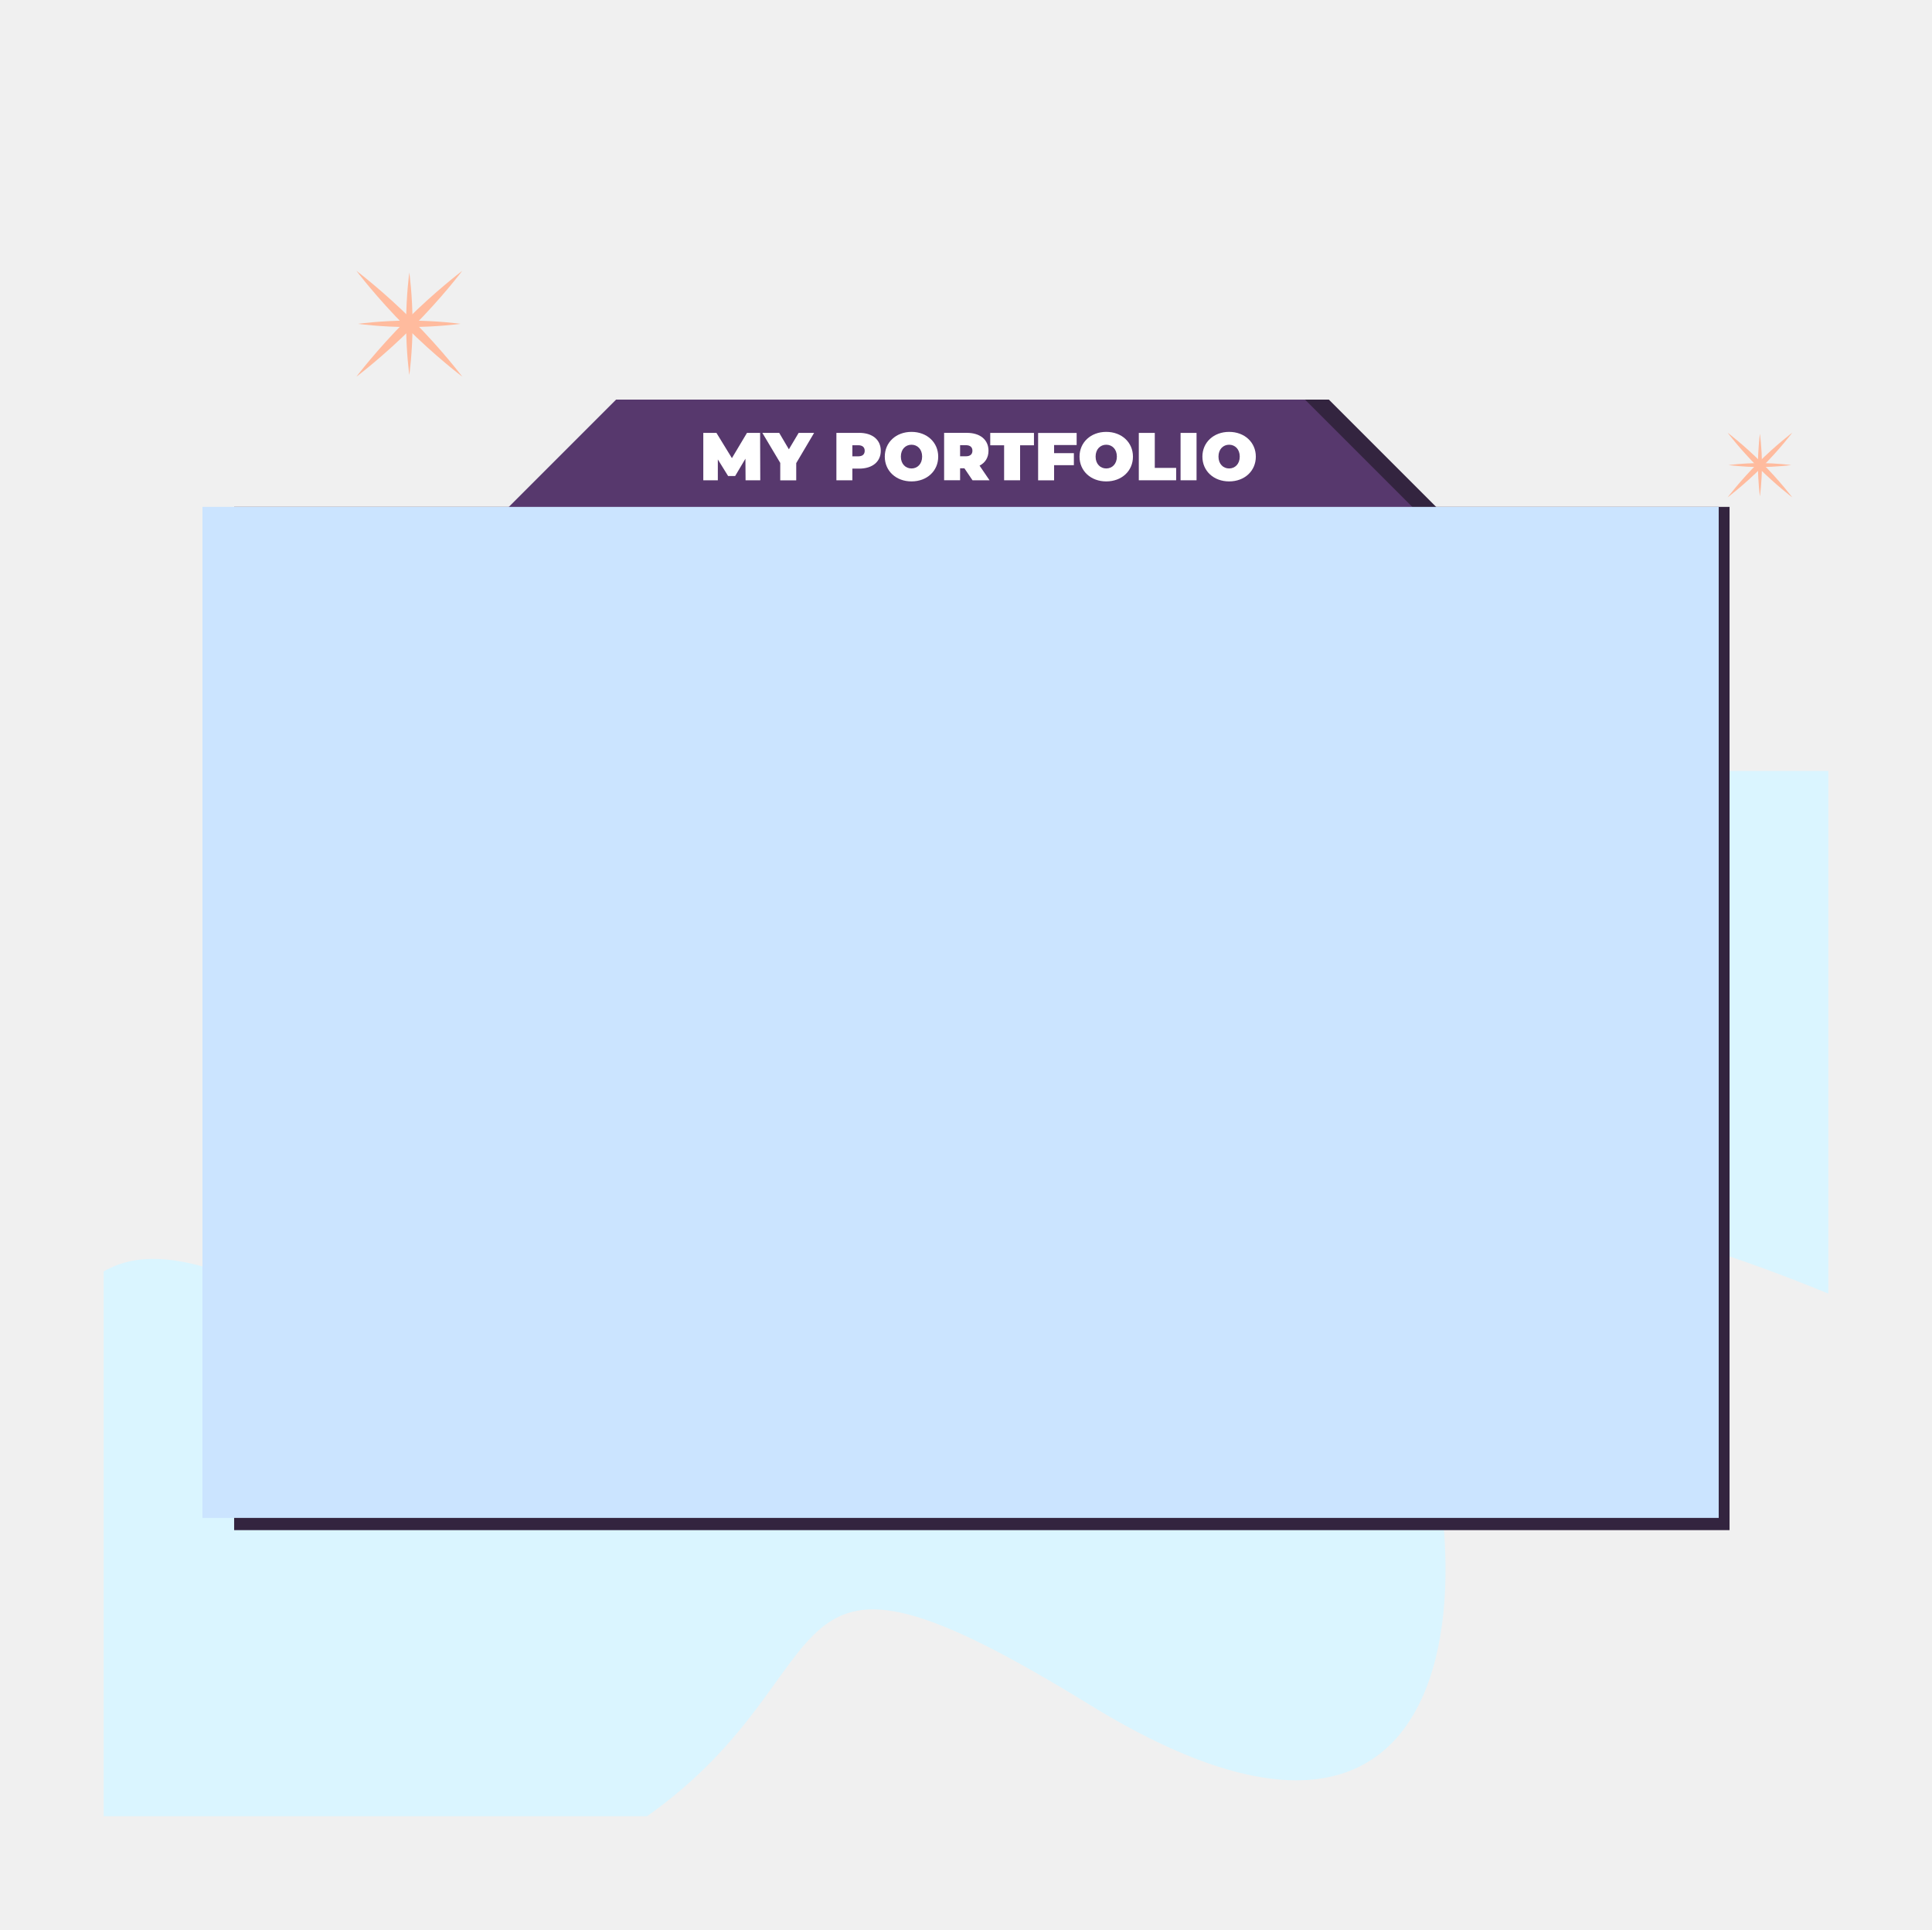
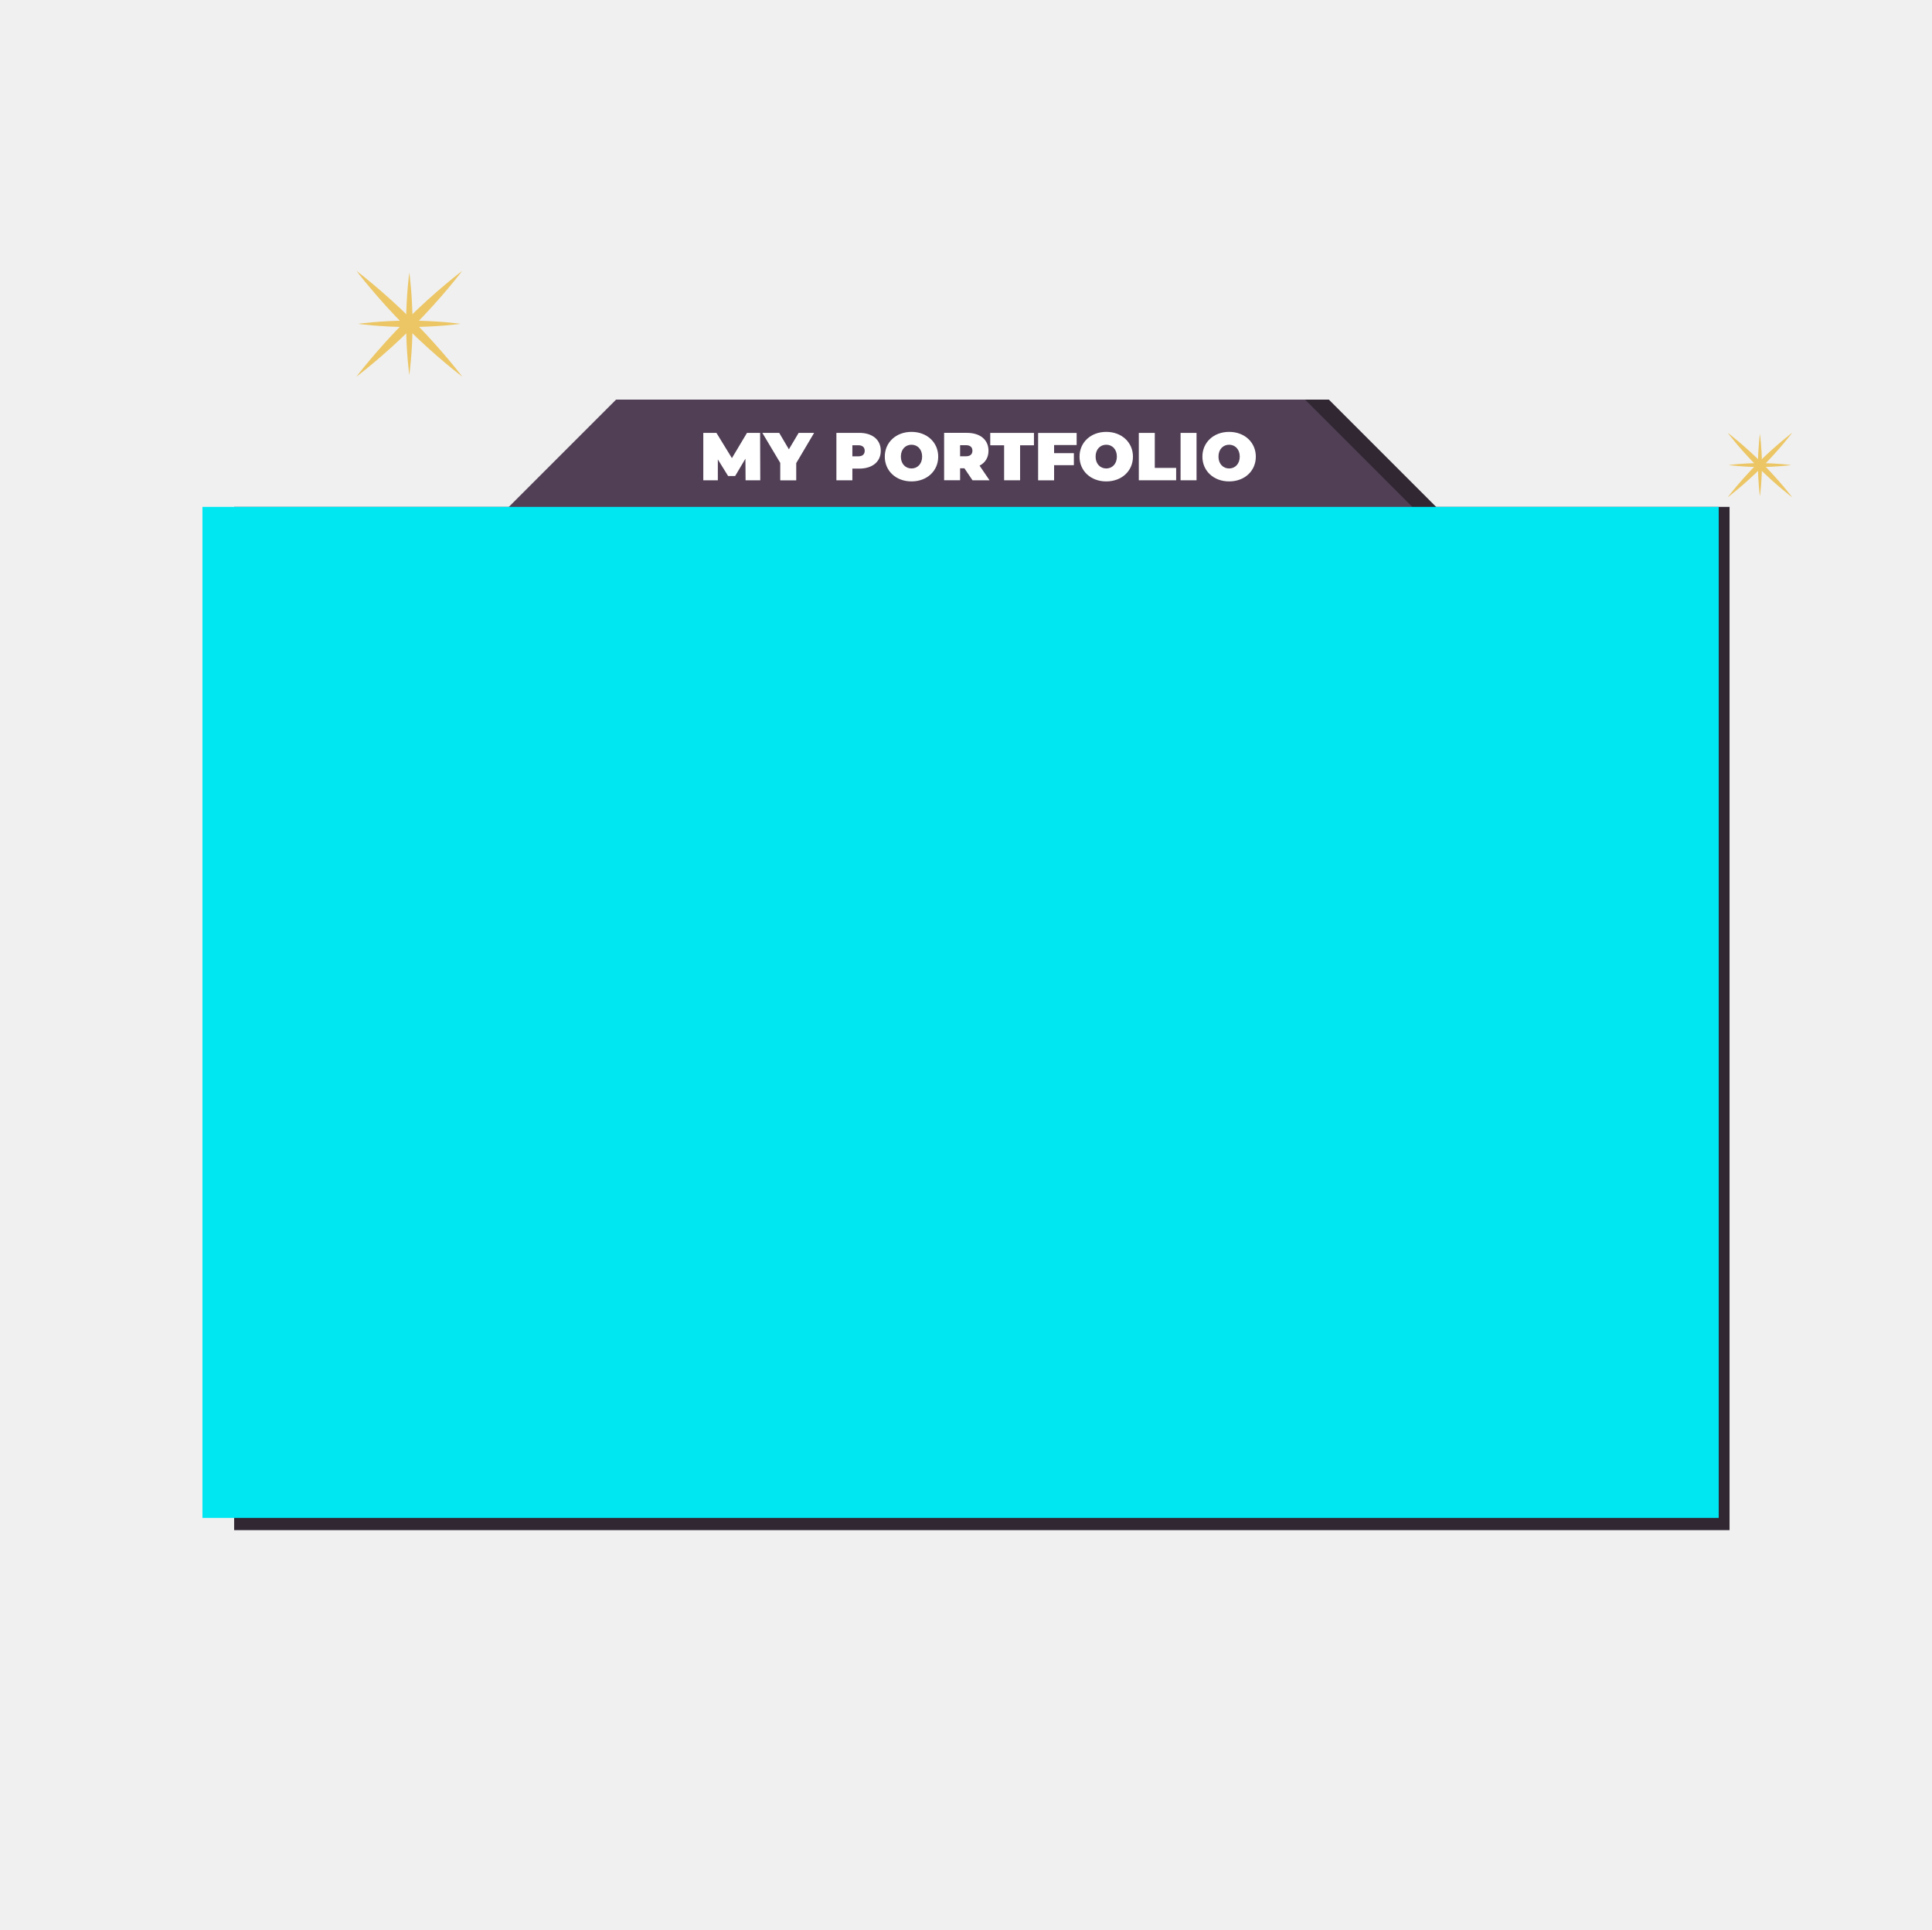
<svg xmlns="http://www.w3.org/2000/svg" id="Layer_1" data-name="Layer 1" viewBox="0 0 376.1 375.6">
  <defs>
    <style>
-       .cls-1 {
-         fill: #57386d;
-       }
- 
-       .cls-1, .cls-2, .cls-3 {
+       .cls-1, .cls-2 {
        fill-rule: evenodd;
      }

-       .cls-1, .cls-2, .cls-3, .cls-4, .cls-5, .cls-6, .cls-7, .cls-8 {
+       .cls-1, .cls-2, .cls-3, .cls-4, .cls-5, .cls-6, .cls-7 {
        stroke-width: 0px;
      }

-       .cls-2 {
-         fill: #daf5ff;
+       .cls-1, .cls-3 {
+         fill: #302732;
      }

-       .cls-3, .cls-6 {
-         fill: #33243f;
+       .cls-2 {
+         fill: #513f55;
      }

      .cls-4 {
-         fill: #c57258;
+         fill: #d46b2c;
      }

      .cls-5 {
-         fill: #cbe4ff;
+         fill: #fff;
+       }
+ 
+       .cls-6 {
+         fill: #ecc665;
      }

      .cls-7 {
-         fill: #fff;
-       }
- 
-       .cls-8 {
-         fill: #ffbb9e;
+         fill: #00e7f2;
      }
    </style>
  </defs>
-   <path class="cls-2" d="m355.92,251.78c-69.64-28.57-106.88-19.57-87.8,4.6,19.08,24.17,29.78,128.19-56.1,75.37-64.92-39.92-45.39-7.06-86.04,21.74H20.18v-106.02c26.2-15.19,74.1,47.15,118.82,4.3,47.8-45.8-68.34-67.24,15.43-88.5,83.77-21.26,150.66,95.57,143.47,29.19-2.67-24.63,3.51-36.82,12.34-42.41h45.68v101.72h0Z" />
  <path class="cls-4" d="m208.71,234.71c.08-.18.17-.34.33-.51l.51.93c-.31-.08-.6-.22-.84-.42Z" />
  <path class="cls-4" d="m211.57,234.19c.16.18.25.34.33.51-.22.18-.51.32-.83.4l.5-.92h0Z" />
  <g id="bg">
-     <rect class="cls-6" x="45.58" y="98.66" width="291.11" height="199.16" />
+     <rect class="cls-3" x="45.58" y="98.66" width="291.11" height="199.16" />
    <g>
-       <path class="cls-3" d="m280.87,99.97H100.53s22.19-22.19,22.19-22.19h135.97l22.19,22.19h0s0,0,0,0Z" />
-       <path class="cls-1" d="m276.24,99.97H97.74s22.19-22.19,22.19-22.19h134.12l22.19,22.19h0s0,0,0,0Z" />
-       <path class="cls-7" d="m148,93.48l-.03-9.22h-2.56l-2.93,4.91-3.01-4.91h-2.56v9.22h2.83v-4.06l2,3.23h1.37l2-3.37.03,4.2s2.83,0,2.83,0Z" />
-       <path class="cls-7" d="m158.47,84.26h-3l-1.9,3.19-1.88-3.19h-3.28l3.48,5.84v3.39h3.11v-3.35l3.48-5.88h0Z" />
-       <path class="cls-7" d="m167.26,84.26h-4.44v9.22h3.11v-2.27h1.33c2.57,0,4.2-1.34,4.2-3.48s-1.63-3.48-4.2-3.48Zm-.2,4.56h-1.13v-2.16h1.13c.86,0,1.27.41,1.27,1.08s-.41,1.08-1.27,1.08Z" />
-       <path class="cls-7" d="m177.44,93.7c3.01,0,5.2-2.03,5.2-4.82s-2.2-4.82-5.2-4.82-5.2,2.03-5.2,4.82,2.2,4.82,5.2,4.82Zm0-2.52c-1.15,0-2.07-.87-2.07-2.31s.92-2.31,2.07-2.31,2.07.87,2.07,2.31-.92,2.31-2.07,2.31Z" />
-       <path class="cls-7" d="m189.31,93.48h3.32l-1.94-2.85c1.11-.57,1.74-1.57,1.74-2.9,0-2.14-1.63-3.48-4.2-3.48h-4.44v9.22h3.11v-2.32h.84l1.57,2.32Zm-.01-5.75c0,.67-.41,1.08-1.27,1.08h-1.13v-2.16h1.13c.86,0,1.27.41,1.27,1.08Z" />
-       <path class="cls-7" d="m195.47,93.48h3.11v-6.81h2.7v-2.41h-8.51v2.41h2.7v6.81h0Z" />
-       <path class="cls-7" d="m209.59,86.61v-2.34h-7.5v9.22h3.11v-2.95h3.85v-2.34h-3.85v-1.58h4.39Z" />
-       <path class="cls-7" d="m215.35,93.7c3.01,0,5.2-2.03,5.2-4.82s-2.2-4.82-5.2-4.82-5.2,2.03-5.2,4.82,2.2,4.82,5.2,4.82Zm0-2.52c-1.15,0-2.07-.87-2.07-2.31s.92-2.31,2.07-2.31,2.07.87,2.07,2.31-.92,2.31-2.07,2.31Z" />
-       <path class="cls-7" d="m221.69,93.48h7.27v-2.41h-4.16v-6.81h-3.11v9.22Z" />
-       <rect class="cls-7" x="229.82" y="84.26" width="3.11" height="9.22" />
-       <path class="cls-7" d="m239.27,93.7c3.01,0,5.2-2.03,5.2-4.82s-2.2-4.82-5.2-4.82-5.2,2.03-5.2,4.82,2.2,4.82,5.2,4.82Zm0-2.52c-1.15,0-2.07-.87-2.07-2.31s.92-2.31,2.07-2.31,2.07.87,2.07,2.31-.92,2.31-2.07,2.31Z" />
+       <path class="cls-1" d="m280.87,99.97H100.53s22.19-22.19,22.19-22.19h135.97l22.19,22.19h0s0,0,0,0Z" />
+       <path class="cls-2" d="m276.24,99.97H97.74s22.19-22.19,22.19-22.19h134.12l22.19,22.19h0s0,0,0,0Z" />
+       <path class="cls-5" d="m148,93.48l-.03-9.22h-2.56l-2.93,4.91-3.01-4.91h-2.56v9.22h2.83v-4.06l2,3.23h1.37l2-3.37.03,4.2s2.83,0,2.83,0Z" />
+       <path class="cls-5" d="m158.47,84.26h-3l-1.9,3.19-1.88-3.19h-3.28l3.48,5.84v3.39h3.11v-3.35l3.48-5.88h0Z" />
+       <path class="cls-5" d="m167.26,84.26h-4.44v9.22h3.11v-2.27h1.33c2.57,0,4.2-1.34,4.2-3.48s-1.63-3.48-4.2-3.48Zm-.2,4.56h-1.13v-2.16h1.13c.86,0,1.27.41,1.27,1.08s-.41,1.08-1.27,1.08Z" />
+       <path class="cls-5" d="m177.44,93.7c3.01,0,5.2-2.03,5.2-4.82s-2.2-4.82-5.2-4.82-5.2,2.03-5.2,4.82,2.2,4.82,5.2,4.82Zm0-2.52c-1.15,0-2.07-.87-2.07-2.31s.92-2.31,2.07-2.31,2.07.87,2.07,2.31-.92,2.31-2.07,2.31Z" />
+       <path class="cls-5" d="m189.31,93.48h3.32l-1.94-2.85c1.11-.57,1.74-1.57,1.74-2.9,0-2.14-1.63-3.48-4.2-3.48h-4.44v9.22h3.11v-2.32h.84l1.57,2.32Zm-.01-5.75c0,.67-.41,1.08-1.27,1.08h-1.13v-2.16h1.13c.86,0,1.27.41,1.27,1.08Z" />
+       <path class="cls-5" d="m195.47,93.48h3.11v-6.81h2.7v-2.41h-8.51v2.41h2.7v6.81h0Z" />
+       <path class="cls-5" d="m209.59,86.61v-2.34h-7.5v9.22h3.11v-2.95h3.85v-2.34h-3.85v-1.58h4.39Z" />
+       <path class="cls-5" d="m215.35,93.7c3.01,0,5.2-2.03,5.2-4.82s-2.2-4.82-5.2-4.82-5.2,2.03-5.2,4.82,2.2,4.82,5.2,4.82Zm0-2.52c-1.15,0-2.07-.87-2.07-2.31s.92-2.31,2.07-2.31,2.07.87,2.07,2.31-.92,2.31-2.07,2.31Z" />
+       <path class="cls-5" d="m221.69,93.48h7.27v-2.41h-4.16v-6.81h-3.11v9.22Z" />
+       <rect class="cls-5" x="229.82" y="84.26" width="3.11" height="9.22" />
+       <path class="cls-5" d="m239.27,93.7c3.01,0,5.2-2.03,5.2-4.82s-2.2-4.82-5.2-4.82-5.2,2.03-5.2,4.82,2.2,4.82,5.2,4.82Zm0-2.52c-1.15,0-2.07-.87-2.07-2.31s.92-2.31,2.07-2.31,2.07.87,2.07,2.31-.92,2.31-2.07,2.31Z" />
    </g>
-     <rect class="cls-5" x="39.41" y="98.66" width="295.17" height="196.78" />
+     <rect class="cls-7" x="39.41" y="98.66" width="295.17" height="196.78" />
  </g>
  <g>
-     <path class="cls-8" d="m343,90.12c-3.47-3.47-6.69-5.9-6.69-5.9,0,0,2.42,3.21,5.9,6.69,3.47,3.47,6.69,5.9,6.69,5.9,0,0-2.42-3.21-5.9-6.69Z" />
-     <path class="cls-8" d="m343,90.91c3.48-3.48,5.9-6.69,5.9-6.69,0,0-3.21,2.42-6.69,5.9-3.47,3.48-5.9,6.69-5.9,6.69,0,0,3.21-2.42,6.69-5.9Z" />
-     <path class="cls-8" d="m342.99,90.52c0-3.37-.39-6.09-.39-6.09,0,0-.38,2.73-.38,6.09s.38,6.09.38,6.09c0,0,.39-2.73.39-6.09Z" />
-     <path class="cls-8" d="m342.6,90.9c3.37,0,6.09-.38,6.09-.38,0,0-2.73-.38-6.09-.38s-6.09.38-6.09.38c0,0,2.73.38,6.09.38Z" />
+     <path class="cls-6" d="m343,90.12c-3.47-3.47-6.69-5.9-6.69-5.9,0,0,2.42,3.21,5.9,6.69,3.47,3.47,6.69,5.9,6.69,5.9,0,0-2.42-3.21-5.9-6.69Z" />
+     <path class="cls-6" d="m343,90.91c3.48-3.48,5.9-6.69,5.9-6.69,0,0-3.21,2.42-6.69,5.9-3.47,3.48-5.9,6.69-5.9,6.69,0,0,3.21-2.42,6.69-5.9Z" />
+     <path class="cls-6" d="m342.99,90.52c0-3.37-.39-6.09-.39-6.09,0,0-.38,2.73-.38,6.09s.38,6.09.38,6.09c0,0,.39-2.73.39-6.09Z" />
+     <path class="cls-6" d="m342.6,90.9c3.37,0,6.09-.38,6.09-.38,0,0-2.73-.38-6.09-.38s-6.09.38-6.09.38c0,0,2.73.38,6.09.38Z" />
  </g>
  <g>
-     <path class="cls-8" d="m80.33,62.37c-5.69-5.69-10.95-9.66-10.95-9.66,0,0,3.97,5.26,9.66,10.95,5.69,5.69,10.95,9.65,10.95,9.65,0,0-3.96-5.25-9.65-10.95Z" />
-     <path class="cls-8" d="m80.33,63.67c5.69-5.69,9.65-10.95,9.65-10.95,0,0-5.26,3.97-10.95,9.66-5.69,5.7-9.66,10.95-9.66,10.95,0,0,5.26-3.96,10.95-9.65Z" />
-     <path class="cls-8" d="m80.31,63.02c0-5.51-.63-9.98-.63-9.98,0,0-.62,4.47-.62,9.98s.62,9.98.62,9.98c0,0,.63-4.46.63-9.98Z" />
-     <path class="cls-8" d="m79.68,63.65c5.52,0,9.98-.62,9.98-.62,0,0-4.46-.63-9.98-.63s-9.98.63-9.98.63c0,0,4.47.63,9.98.62Z" />
+     <path class="cls-6" d="m80.33,62.37c-5.69-5.69-10.95-9.66-10.95-9.66,0,0,3.97,5.26,9.66,10.95,5.69,5.69,10.95,9.65,10.95,9.65,0,0-3.96-5.25-9.65-10.95Z" />
+     <path class="cls-6" d="m80.33,63.67c5.69-5.69,9.65-10.95,9.65-10.95,0,0-5.26,3.97-10.95,9.66-5.69,5.7-9.66,10.95-9.66,10.95,0,0,5.26-3.96,10.95-9.65Z" />
+     <path class="cls-6" d="m80.31,63.02c0-5.51-.63-9.98-.63-9.98,0,0-.62,4.47-.62,9.98s.62,9.98.62,9.98c0,0,.63-4.46.63-9.98Z" />
+     <path class="cls-6" d="m79.68,63.65c5.52,0,9.98-.62,9.98-.62,0,0-4.46-.63-9.98-.63s-9.98.63-9.98.63c0,0,4.47.63,9.98.62Z" />
  </g>
</svg>
